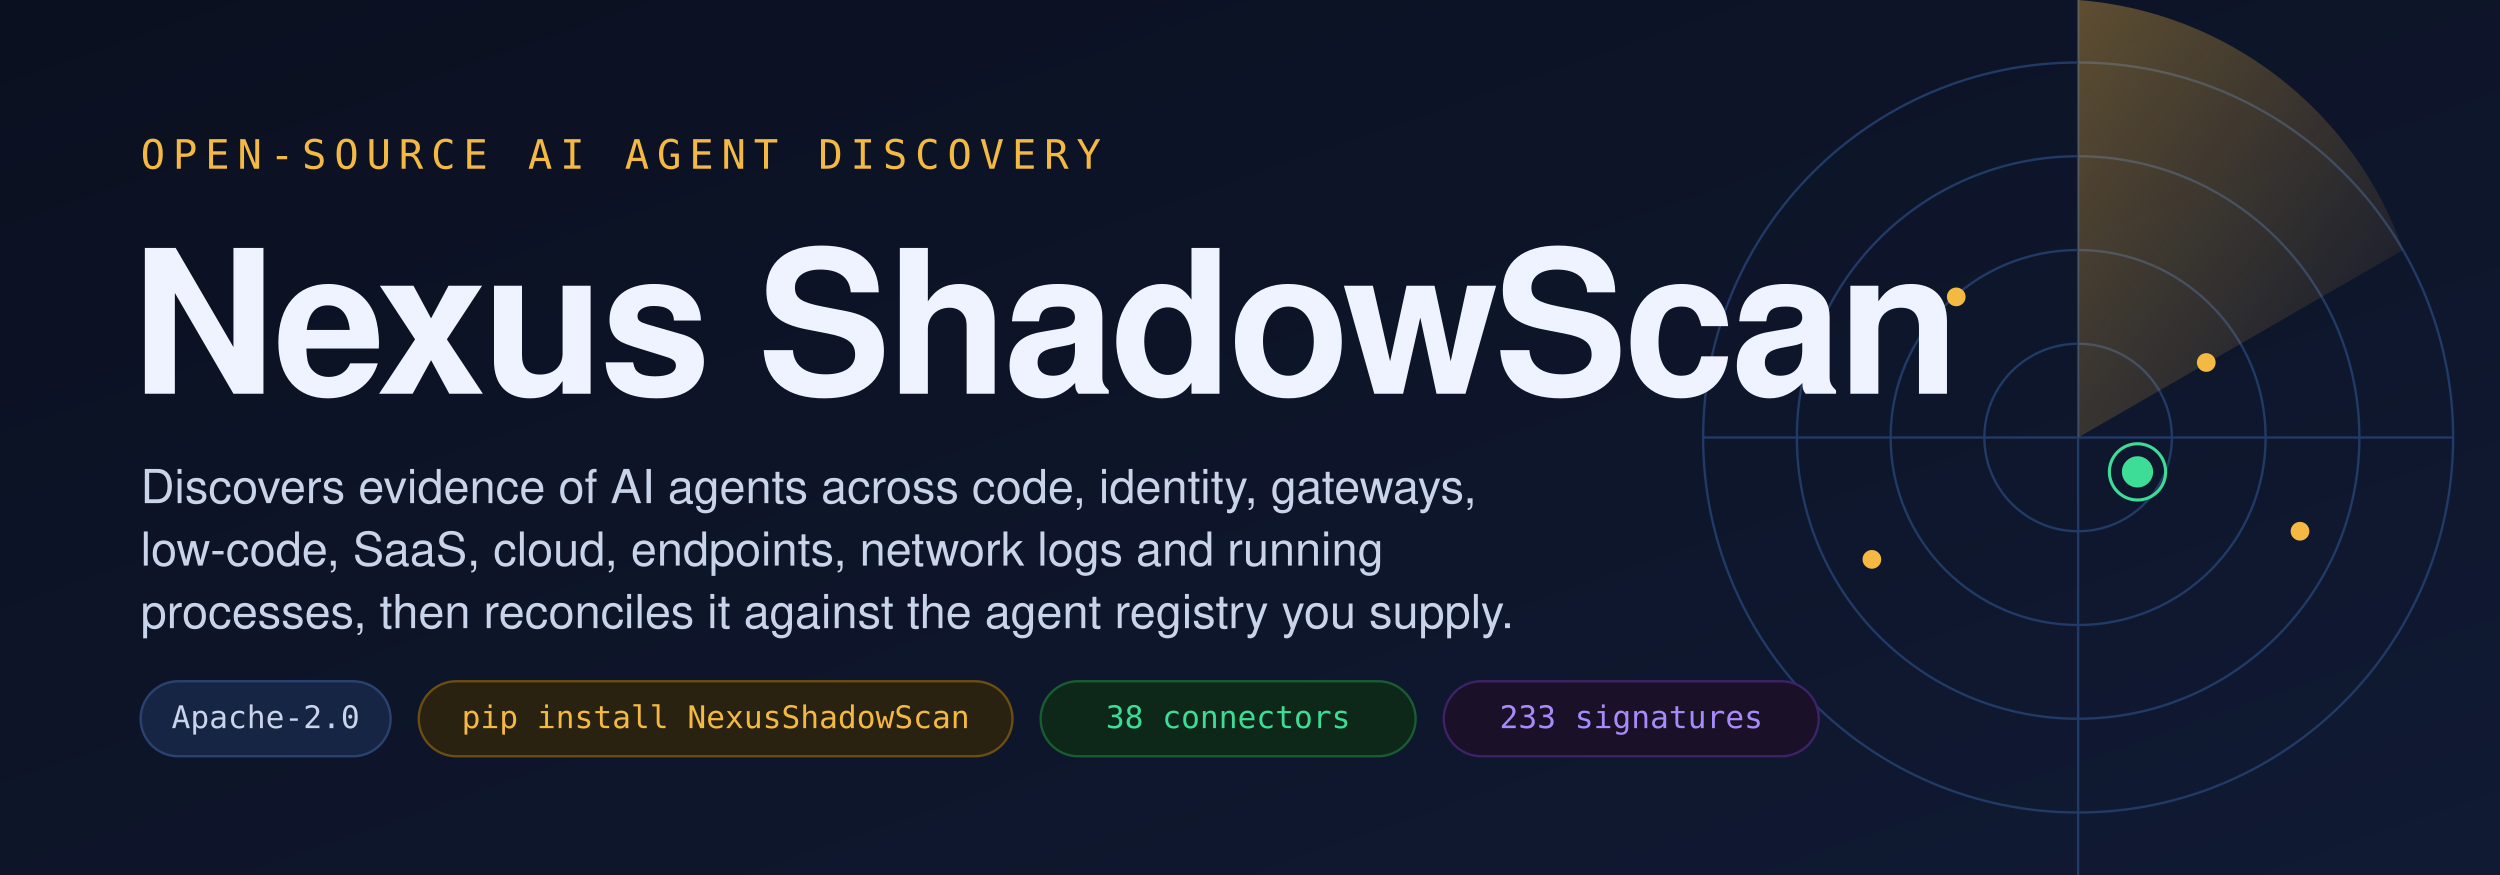
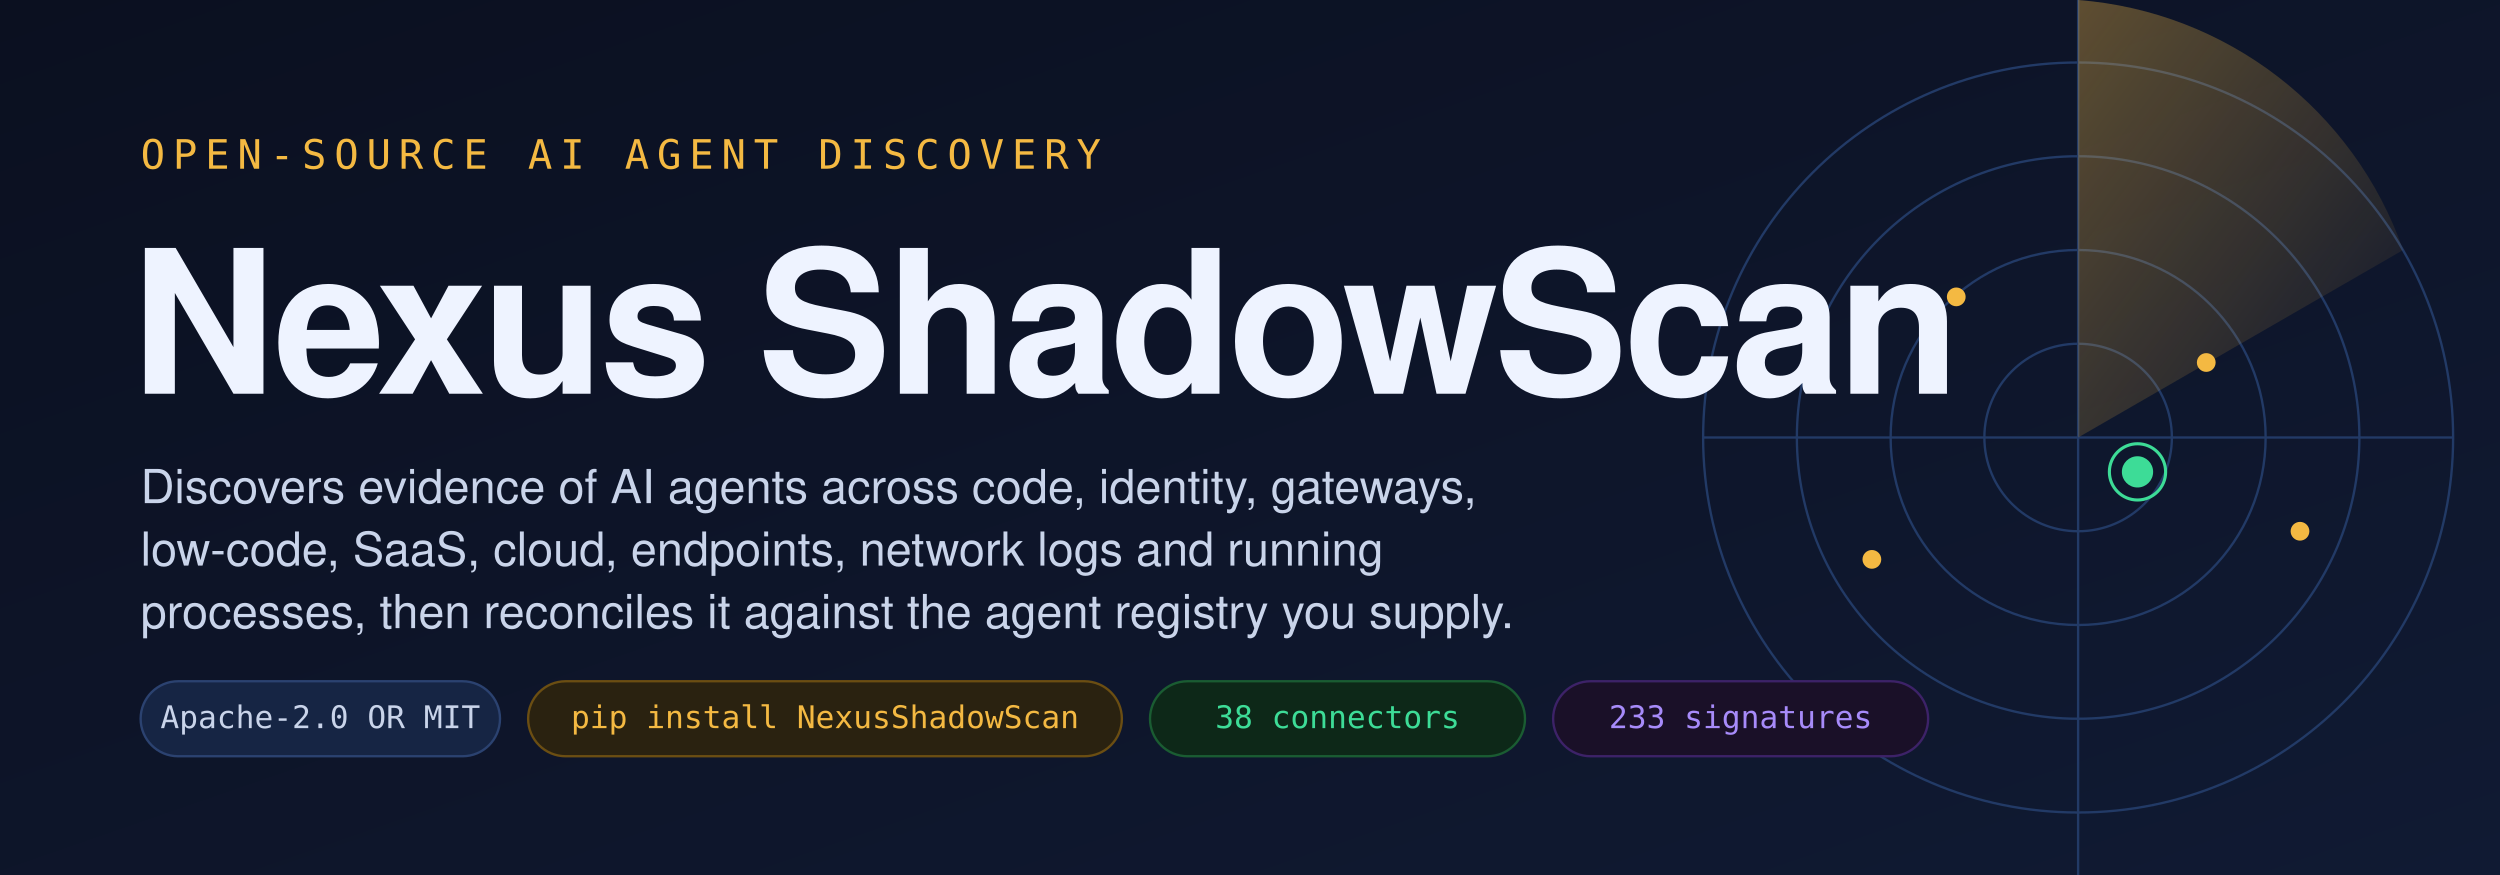
<svg xmlns="http://www.w3.org/2000/svg" viewBox="0 0 1600 560" width="1600" height="560" role="img" aria-labelledby="title desc" font-family="-apple-system, 'Segoe UI', Helvetica, Arial, sans-serif">
  <defs>
    <linearGradient id="bg" x1="0" y1="0" x2="1" y2="1">
      <stop offset="0" stop-color="#0b1020" />
      <stop offset="1" stop-color="#101a33" />
    </linearGradient>
    <linearGradient id="sweep" x1="0" y1="0" x2="1" y2="1">
      <stop offset="0" stop-color="#f4b942" stop-opacity="0.35" />
      <stop offset="1" stop-color="#f4b942" stop-opacity="0" />
    </linearGradient>
  </defs>
  <rect x="0" y="0" width="1600" height="560" rx="0" fill="url(#bg)" stroke="none" stroke-width="1.5" />
  <g stroke="#223a66" stroke-width="1.5" fill="none">
    <circle cx="1330" cy="280" r="60" />
    <circle cx="1330" cy="280" r="120" />
    <circle cx="1330" cy="280" r="180" />
    <circle cx="1330" cy="280" r="240" />
    <line x1="1090" y1="280" x2="1570" y2="280" />
    <line x1="1330" y1="0" x2="1330" y2="560" />
  </g>
  <path d="M1330 280 L1330 0 A240 240 0 0 1 1538 160 Z" fill="url(#sweep)" />
  <g fill="#f4b942">
    <circle cx="1252" cy="190" r="6" />
    <circle cx="1412" cy="232" r="6" />
    <circle cx="1472" cy="340" r="6" />
    <circle cx="1198" cy="358" r="6" />
  </g>
  <circle cx="1368" cy="302" r="10" fill="#3ddc97" />
  <circle cx="1368" cy="302" r="18" fill="none" stroke="#3ddc97" stroke-width="2" />
  <text x="90" y="108" font-size="26" fill="#f4b942" font-family="ui-monospace, SFMono-Regular, Menlo, Consolas, monospace" letter-spacing="5">OPEN-SOURCE AI AGENT DISCOVERY</text>
  <text x="84" y="252" font-size="128" font-weight="700" fill="#eef3ff" letter-spacing="-3">Nexus ShadowScan</text>
  <text x="90" y="322" font-size="30" fill="#c9d4ea">Discovers evidence of AI agents across code, identity, gateways,</text>
  <text x="90" y="362" font-size="30" fill="#c9d4ea">low-code, SaaS, cloud, endpoints, network logs and running</text>
  <text x="90" y="402" font-size="30" fill="#c9d4ea">processes, then reconciles it against the agent registry you supply.</text>
  <g font-family="ui-monospace, SFMono-Regular, Menlo, Consolas, monospace" font-size="20">
-     <rect x="90" y="436" width="160" height="48" rx="24" fill="#162544" stroke="#2b4270" stroke-width="1.5" />
-     <text x="170" y="466" font-size="20" fill="#c9d4ea" text-anchor="middle">Apache-2.0</text>
-     <rect x="268" y="436" width="380" height="48" rx="24" fill="#2a2210" stroke="#6b4e12" stroke-width="1.5" />
-     <text x="458" y="466" font-size="20" fill="#f4b942" text-anchor="middle">pip install NexusShadowScan</text>
-     <rect x="666" y="436" width="240" height="48" rx="24" fill="#0d2818" stroke="#1a5c32" stroke-width="1.5" />
-     <text x="786" y="466" font-size="20" fill="#3ddc97" text-anchor="middle">38 connectors</text>
-     <rect x="924" y="436" width="240" height="48" rx="24" fill="#1a1028" stroke="#3d2268" stroke-width="1.5" />
-     <text x="1044" y="466" font-size="20" fill="#a78bfa" text-anchor="middle">233 signatures</text>
+     <rect x="90" y="436" width="230" height="48" rx="24" fill="#162544" stroke="#2b4270" stroke-width="1.5" />
+     <text x="205" y="466" font-size="20" fill="#c9d4ea" text-anchor="middle">Apache-2.0 OR MIT</text>
+     <rect x="338" y="436" width="380" height="48" rx="24" fill="#2a2210" stroke="#6b4e12" stroke-width="1.5" />
+     <text x="528" y="466" font-size="20" fill="#f4b942" text-anchor="middle">pip install NexusShadowScan</text>
+     <rect x="736" y="436" width="240" height="48" rx="24" fill="#0d2818" stroke="#1a5c32" stroke-width="1.5" />
+     <text x="856" y="466" font-size="20" fill="#3ddc97" text-anchor="middle">38 connectors</text>
+     <rect x="994" y="436" width="240" height="48" rx="24" fill="#1a1028" stroke="#3d2268" stroke-width="1.5" />
+     <text x="1114" y="466" font-size="20" fill="#a78bfa" text-anchor="middle">233 signatures</text>
  </g>
</svg>
